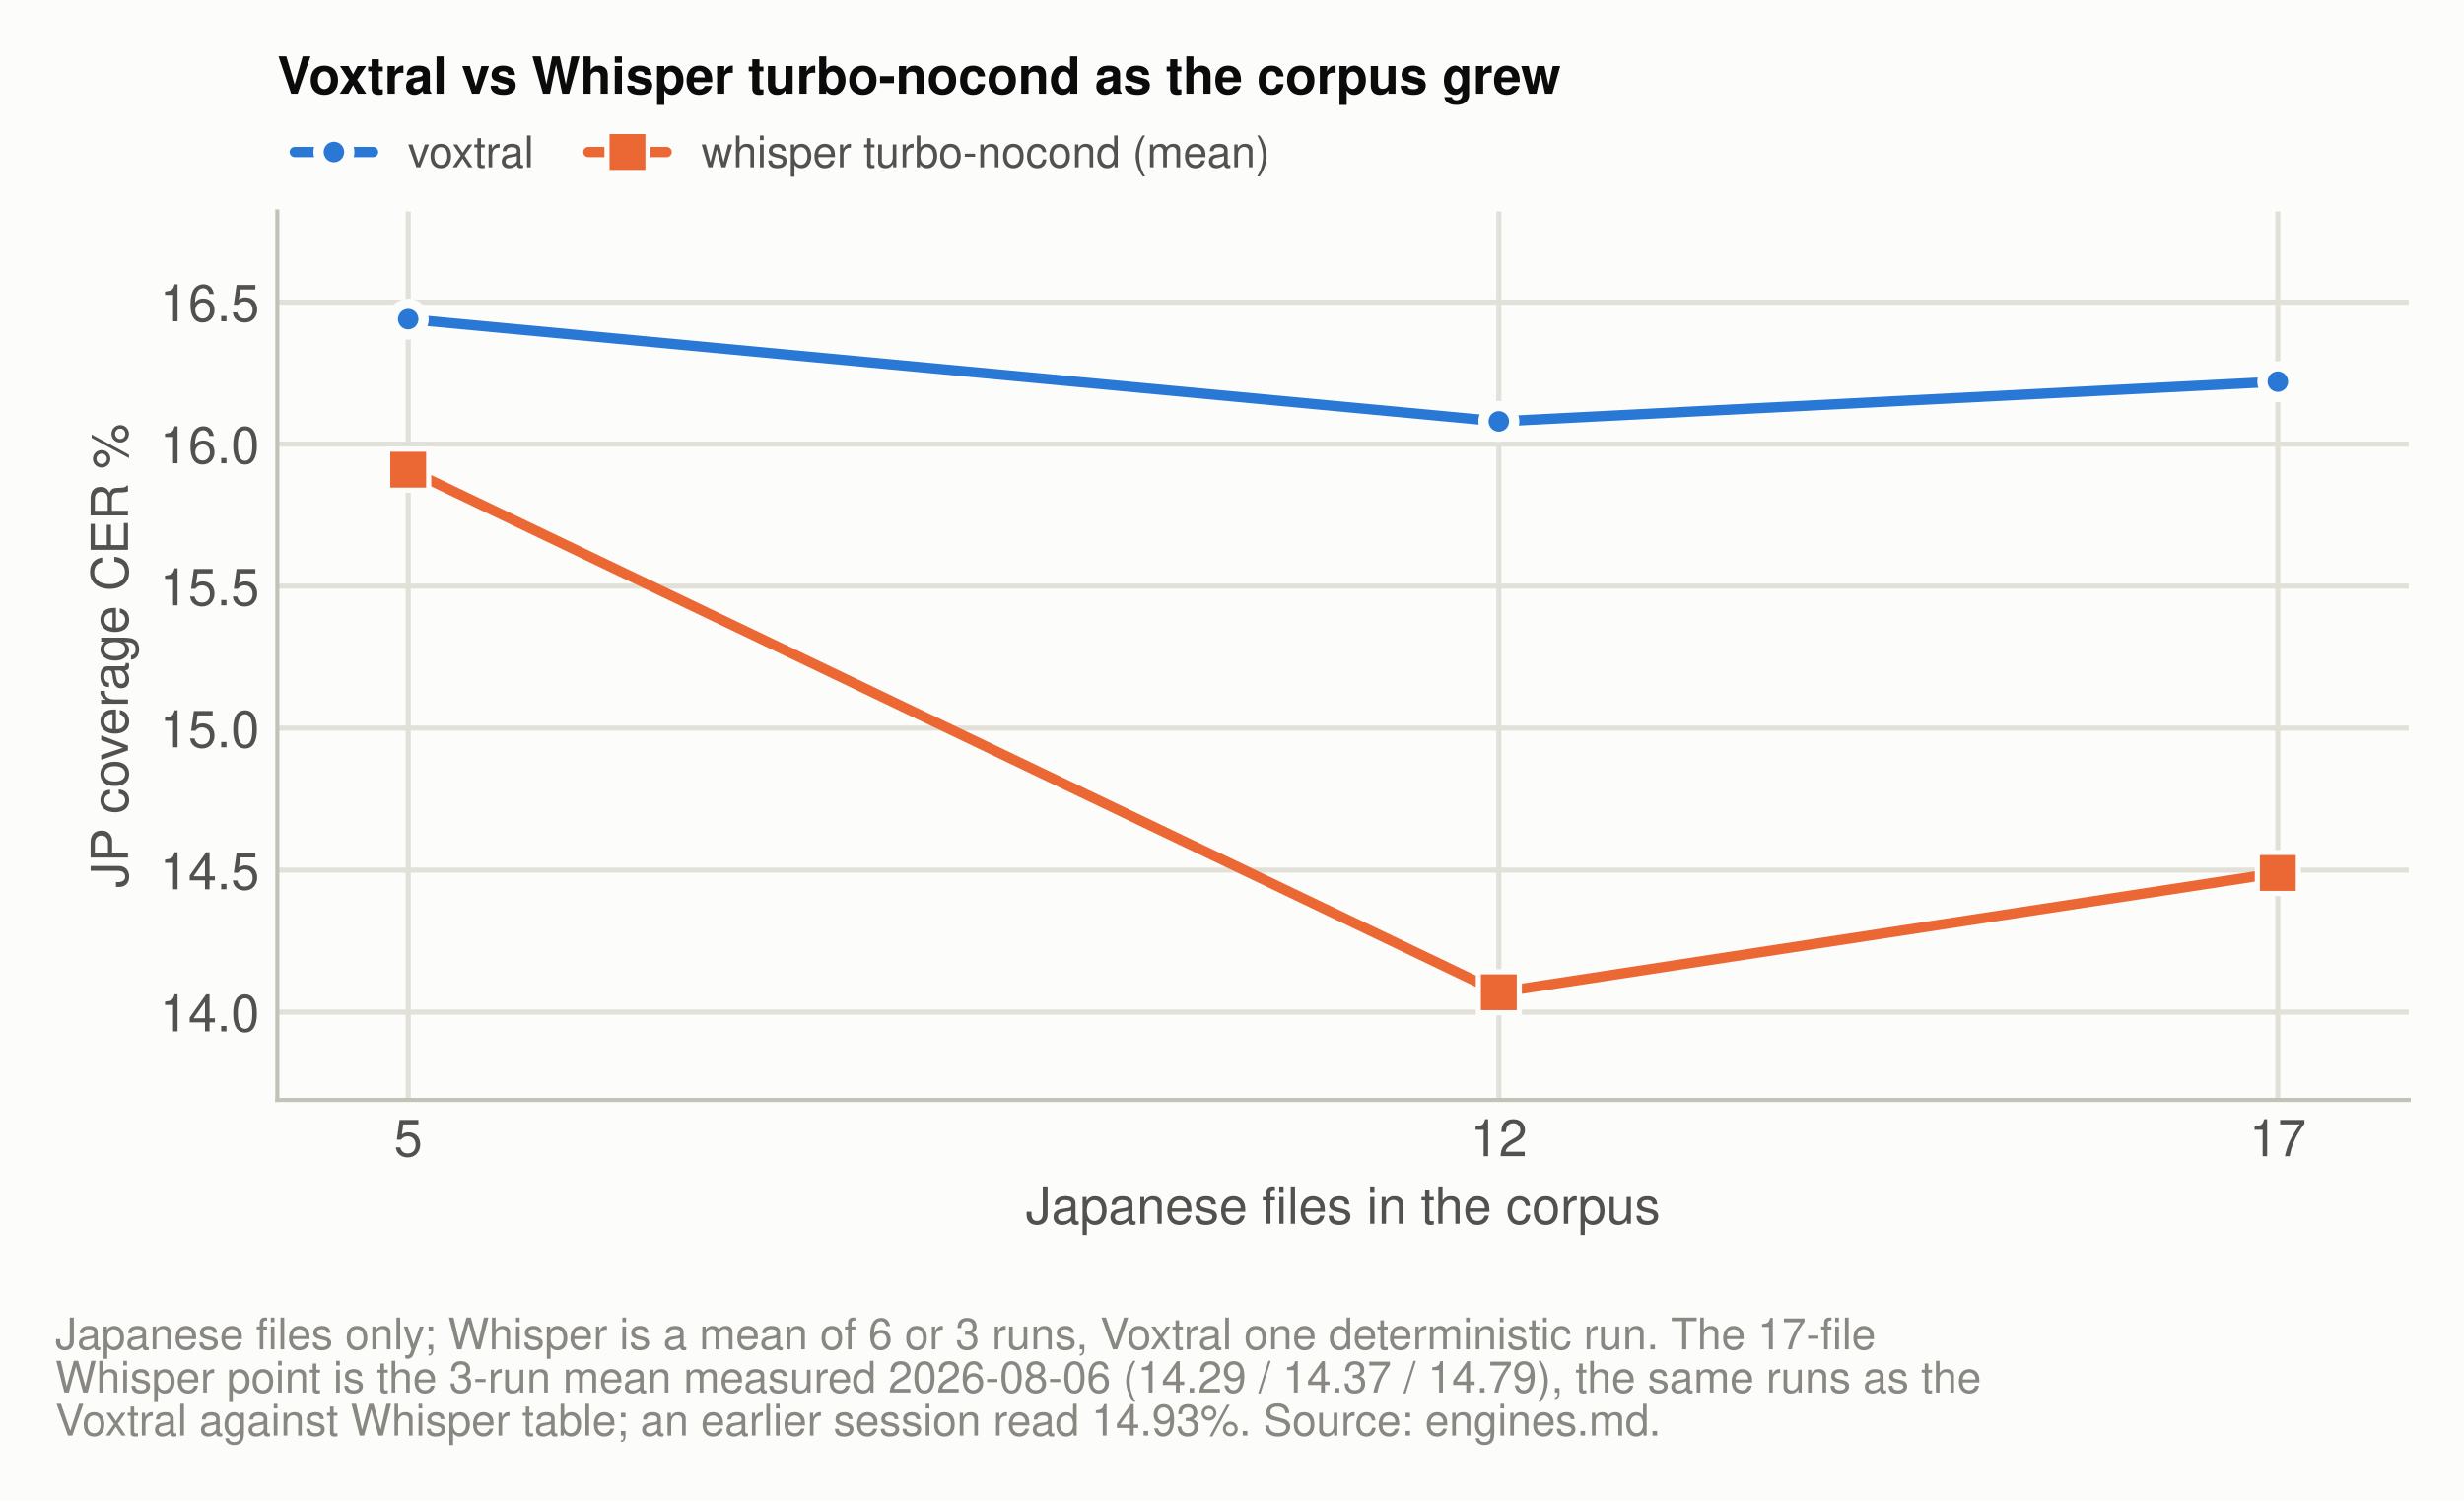
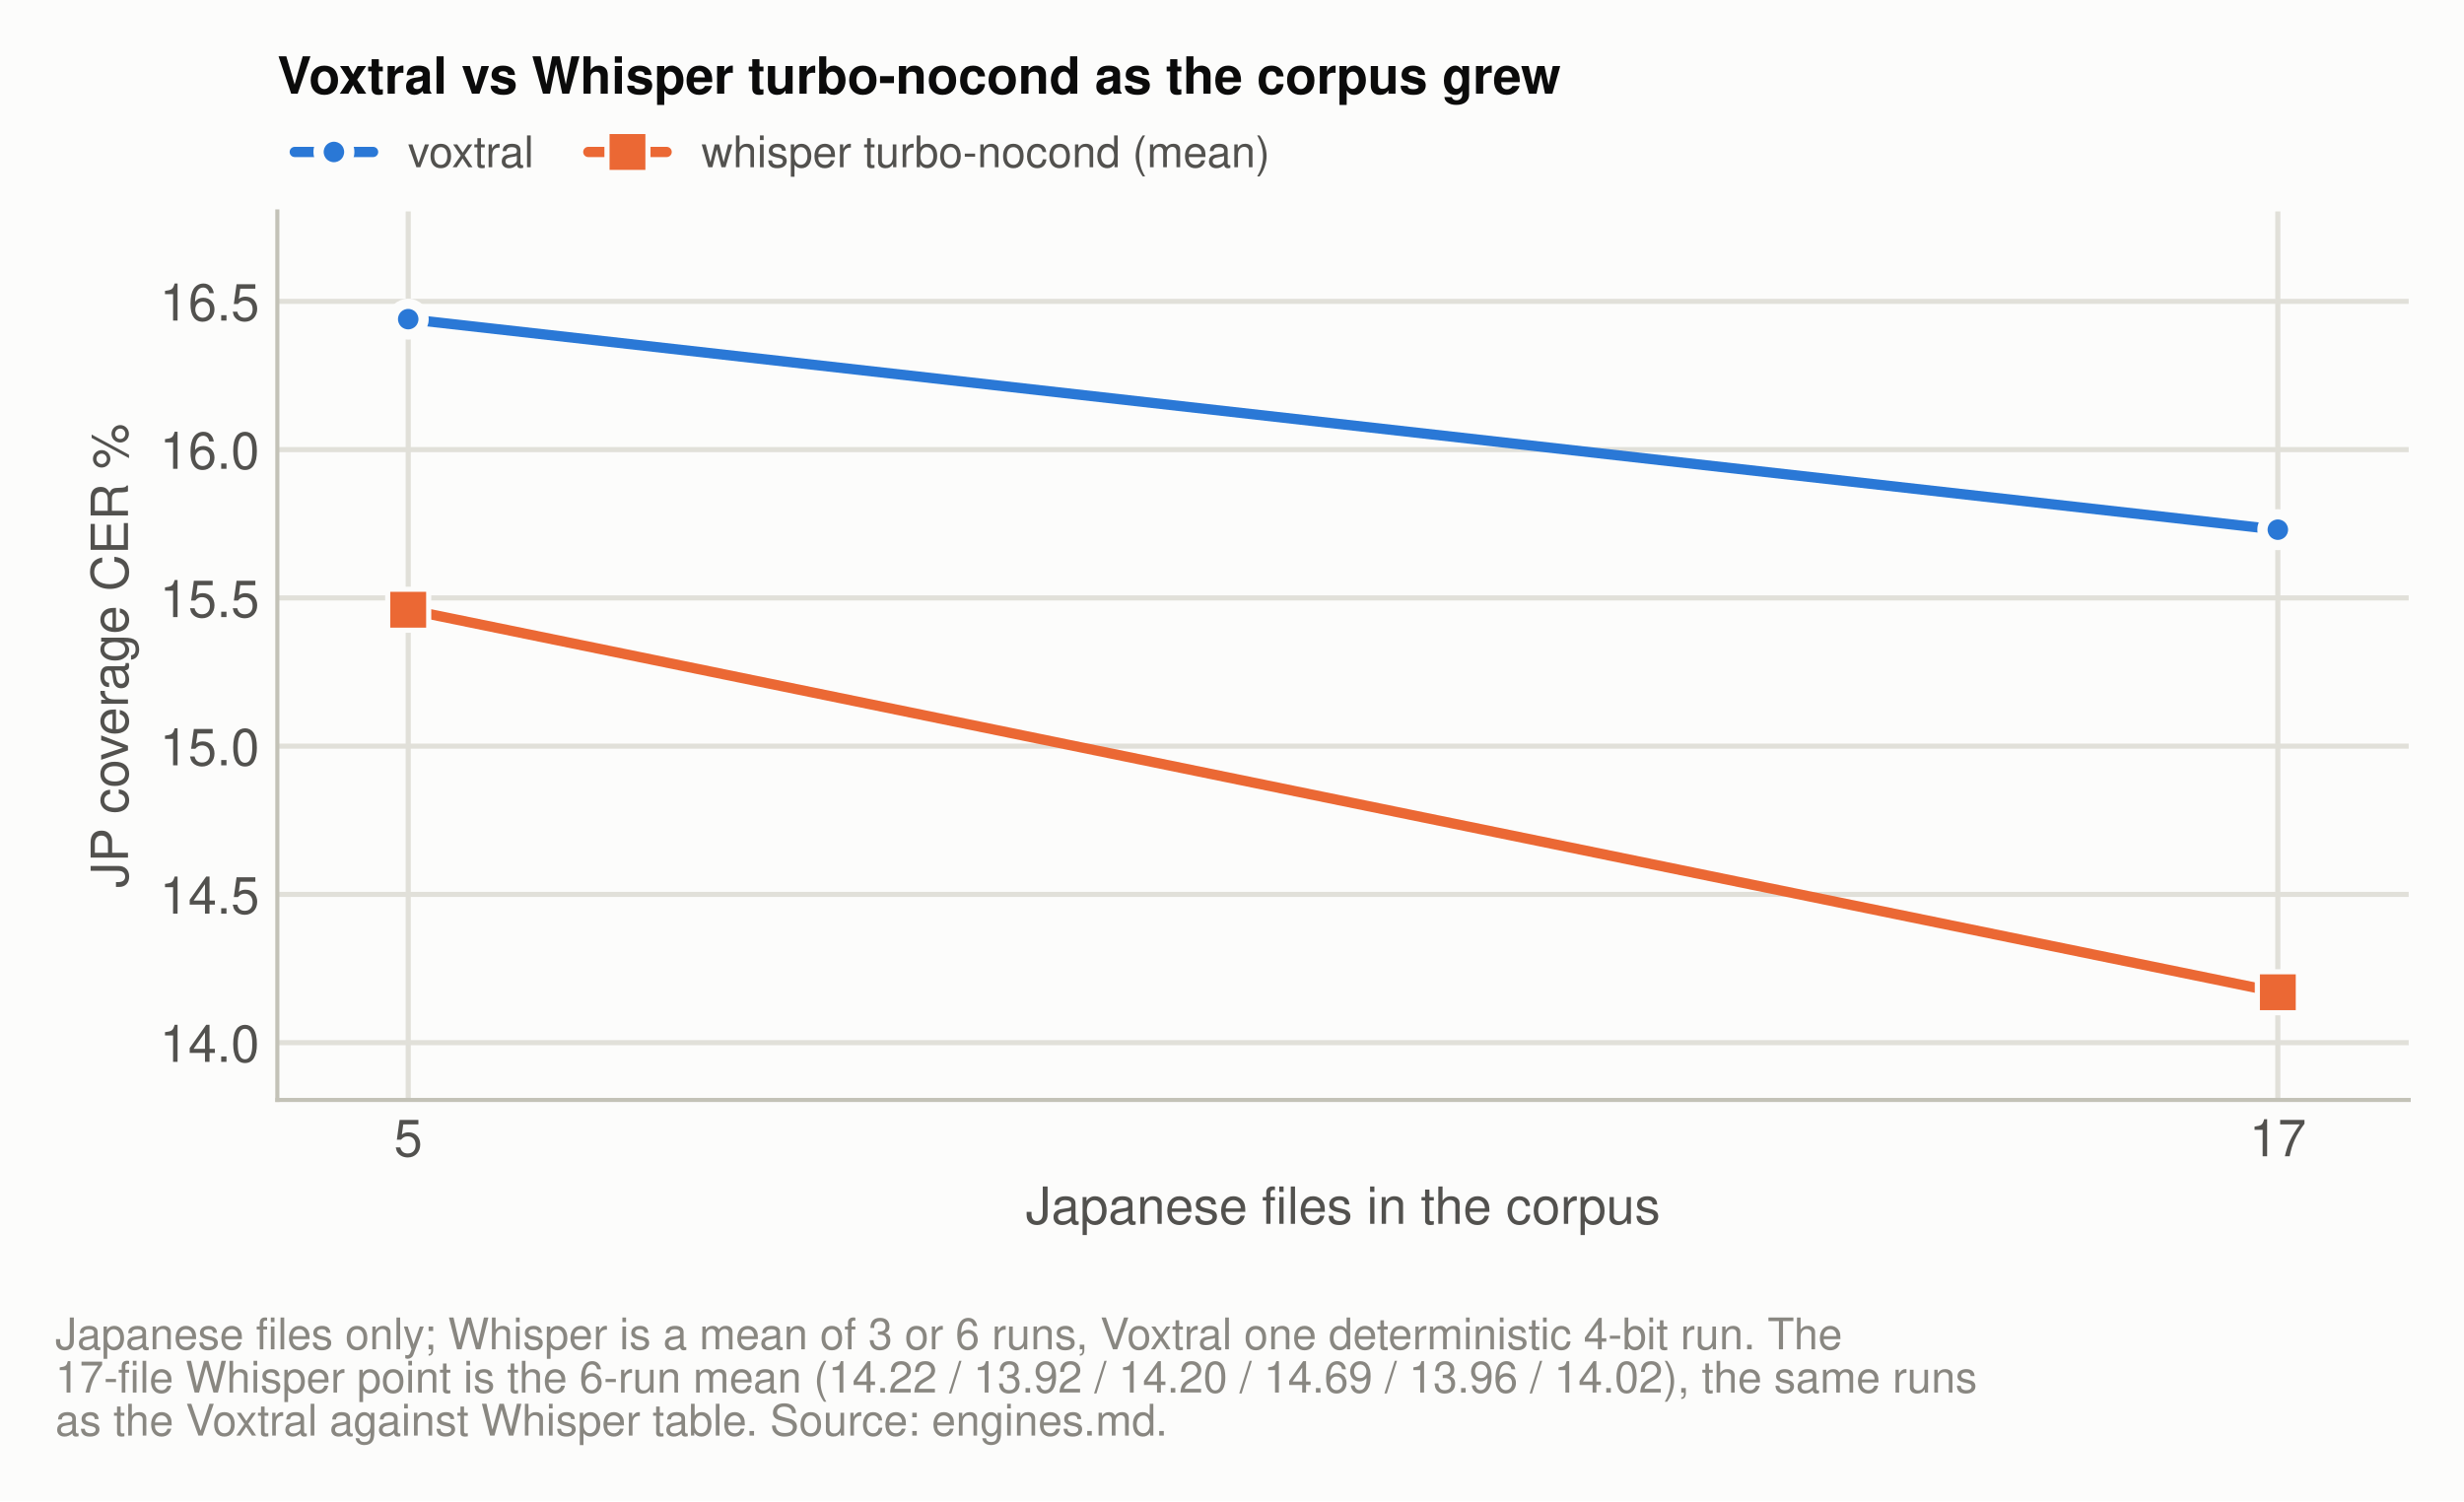
<svg xmlns="http://www.w3.org/2000/svg" xmlns:xlink="http://www.w3.org/1999/xlink" width="481.248pt" height="293.199pt" viewBox="0 0 481.248 293.199" version="1.1">
  <defs>
    <style type="text/css">*{stroke-linejoin: round; stroke-linecap: butt}</style>
  </defs>
  <g id="figure_1">
    <g id="patch_1">
      <path d="M 0 293.199  L 481.248 293.199  L 481.248 0  L 0 0  z " style="fill: #fcfcfb" />
    </g>
    <g id="axes_1">
      <g id="patch_2">
        <path d="M 54.168 214.841  L 470.448 214.841  L 470.448 41.3  L 54.168 41.3  z " style="fill: #fcfcfb" />
      </g>
      <g id="matplotlib.axis_1">
        <g id="xtick_1">
          <g id="line2d_1">
            <path d="M 79.729 214.841  L 79.729 41.3  " clip-path="url(#p7130e37392)" style="fill: none; stroke: #e1e0d9; stroke-linecap: round" />
          </g>
          <g id="line2d_2" />
          <g id="text_1">
            <text style="font-size: 10px; font-family: 'Helvetica', 'Arial', 'DejaVu Sans'; text-anchor: middle; fill: #52514e" x="79.729" y="225.841" transform="rotate(-0 79.72905 225.8408)">5</text>
          </g>
        </g>
        <g id="xtick_2">
          <g id="line2d_3">
-             <path d="M 292.738 214.841  L 292.738 41.3  " clip-path="url(#p7130e37392)" style="fill: none; stroke: #e1e0d9; stroke-linecap: round" />
+             <path d="M 444.887 214.841  L 444.887 41.3  " clip-path="url(#p7130e37392)" style="fill: none; stroke: #e1e0d9; stroke-linecap: round" />
          </g>
          <g id="line2d_4" />
          <g id="text_2">
-             <text style="font-size: 10px; font-family: 'Helvetica', 'Arial', 'DejaVu Sans'; text-anchor: middle; fill: #52514e" x="292.738" y="225.841" transform="rotate(-0 292.7378 225.8408)">12</text>
-           </g>
-         </g>
-         <g id="xtick_3">
-           <g id="line2d_5">
-             <path d="M 444.887 214.841  L 444.887 41.3  " clip-path="url(#p7130e37392)" style="fill: none; stroke: #e1e0d9; stroke-linecap: round" />
-           </g>
-           <g id="line2d_6" />
-           <g id="text_3">
            <text style="font-size: 10px; font-family: 'Helvetica', 'Arial', 'DejaVu Sans'; text-anchor: middle; fill: #52514e" x="444.887" y="225.841" transform="rotate(-0 444.8869 225.8408)">17</text>
          </g>
        </g>
-         <g id="text_4">
+         <g id="text_3">
          <text style="font-size: 10px; font-family: 'Helvetica', 'Arial', 'DejaVu Sans'; text-anchor: middle; fill: #52514e" x="262.308" y="239.04" transform="rotate(-0 262.308 239.04)">Japanese files in the corpus</text>
        </g>
      </g>
      <g id="matplotlib.axis_2">
        <g id="ytick_1">
+           <g id="line2d_5">
+             <path d="M 54.168 203.651  L 470.448 203.651  " clip-path="url(#p7130e37392)" style="fill: none; stroke: #e1e0d9; stroke-linecap: round" />
+           </g>
+           <g id="line2d_6" />
+           <g id="text_4">
+             <text style="font-size: 10px; font-family: 'Helvetica', 'Arial', 'DejaVu Sans'; text-anchor: end; fill: #52514e" x="50.668" y="207.401" transform="rotate(-0 50.668 207.4013)">14.0</text>
+           </g>
+         </g>
+         <g id="ytick_2">
          <g id="line2d_7">
-             <path d="M 54.168 197.689  L 470.448 197.689  " clip-path="url(#p7130e37392)" style="fill: none; stroke: #e1e0d9; stroke-linecap: round" />
+             <path d="M 54.168 174.693  L 470.448 174.693  " clip-path="url(#p7130e37392)" style="fill: none; stroke: #e1e0d9; stroke-linecap: round" />
          </g>
          <g id="line2d_8" />
          <g id="text_5">
-             <text style="font-size: 10px; font-family: 'Helvetica', 'Arial', 'DejaVu Sans'; text-anchor: end; fill: #52514e" x="50.668" y="201.439" transform="rotate(-0 50.668 201.4386)">14.0</text>
+             <text style="font-size: 10px; font-family: 'Helvetica', 'Arial', 'DejaVu Sans'; text-anchor: end; fill: #52514e" x="50.668" y="178.443" transform="rotate(-0 50.668 178.4431)">14.5</text>
          </g>
        </g>
-         <g id="ytick_2">
+         <g id="ytick_3">
          <g id="line2d_9">
-             <path d="M 54.168 169.952  L 470.448 169.952  " clip-path="url(#p7130e37392)" style="fill: none; stroke: #e1e0d9; stroke-linecap: round" />
+             <path d="M 54.168 145.735  L 470.448 145.735  " clip-path="url(#p7130e37392)" style="fill: none; stroke: #e1e0d9; stroke-linecap: round" />
          </g>
          <g id="line2d_10" />
          <g id="text_6">
-             <text style="font-size: 10px; font-family: 'Helvetica', 'Arial', 'DejaVu Sans'; text-anchor: end; fill: #52514e" x="50.668" y="173.702" transform="rotate(-0 50.668 173.7023)">14.5</text>
+             <text style="font-size: 10px; font-family: 'Helvetica', 'Arial', 'DejaVu Sans'; text-anchor: end; fill: #52514e" x="50.668" y="149.485" transform="rotate(-0 50.668 149.4849)">15.0</text>
          </g>
        </g>
-         <g id="ytick_3">
+         <g id="ytick_4">
          <g id="line2d_11">
-             <path d="M 54.168 142.216  L 470.448 142.216  " clip-path="url(#p7130e37392)" style="fill: none; stroke: #e1e0d9; stroke-linecap: round" />
+             <path d="M 54.168 116.777  L 470.448 116.777  " clip-path="url(#p7130e37392)" style="fill: none; stroke: #e1e0d9; stroke-linecap: round" />
          </g>
          <g id="line2d_12" />
          <g id="text_7">
-             <text style="font-size: 10px; font-family: 'Helvetica', 'Arial', 'DejaVu Sans'; text-anchor: end; fill: #52514e" x="50.668" y="145.966" transform="rotate(-0 50.668 145.9659)">15.0</text>
+             <text style="font-size: 10px; font-family: 'Helvetica', 'Arial', 'DejaVu Sans'; text-anchor: end; fill: #52514e" x="50.668" y="120.527" transform="rotate(-0 50.668 120.5267)">15.5</text>
          </g>
        </g>
-         <g id="ytick_4">
+         <g id="ytick_5">
          <g id="line2d_13">
-             <path d="M 54.168 114.48  L 470.448 114.48  " clip-path="url(#p7130e37392)" style="fill: none; stroke: #e1e0d9; stroke-linecap: round" />
+             <path d="M 54.168 87.818  L 470.448 87.818  " clip-path="url(#p7130e37392)" style="fill: none; stroke: #e1e0d9; stroke-linecap: round" />
          </g>
          <g id="line2d_14" />
          <g id="text_8">
-             <text style="font-size: 10px; font-family: 'Helvetica', 'Arial', 'DejaVu Sans'; text-anchor: end; fill: #52514e" x="50.668" y="118.23" transform="rotate(-0 50.668 118.2296)">15.5</text>
+             <text style="font-size: 10px; font-family: 'Helvetica', 'Arial', 'DejaVu Sans'; text-anchor: end; fill: #52514e" x="50.668" y="91.568" transform="rotate(-0 50.668 91.56847)">16.0</text>
          </g>
        </g>
-         <g id="ytick_5">
+         <g id="ytick_6">
          <g id="line2d_15">
-             <path d="M 54.168 86.743  L 470.448 86.743  " clip-path="url(#p7130e37392)" style="fill: none; stroke: #e1e0d9; stroke-linecap: round" />
+             <path d="M 54.168 58.86  L 470.448 58.86  " clip-path="url(#p7130e37392)" style="fill: none; stroke: #e1e0d9; stroke-linecap: round" />
          </g>
          <g id="line2d_16" />
          <g id="text_9">
-             <text style="font-size: 10px; font-family: 'Helvetica', 'Arial', 'DejaVu Sans'; text-anchor: end; fill: #52514e" x="50.668" y="90.493" transform="rotate(-0 50.668 90.49323)">16.0</text>
+             <text style="font-size: 10px; font-family: 'Helvetica', 'Arial', 'DejaVu Sans'; text-anchor: end; fill: #52514e" x="50.668" y="62.61" transform="rotate(-0 50.668 62.61026)">16.5</text>
          </g>
        </g>
-         <g id="ytick_6">
-           <g id="line2d_17">
-             <path d="M 54.168 59.007  L 470.448 59.007  " clip-path="url(#p7130e37392)" style="fill: none; stroke: #e1e0d9; stroke-linecap: round" />
-           </g>
-           <g id="line2d_18" />
-           <g id="text_10">
-             <text style="font-size: 10px; font-family: 'Helvetica', 'Arial', 'DejaVu Sans'; text-anchor: end; fill: #52514e" x="50.668" y="62.757" transform="rotate(-0 50.668 62.75688)">16.5</text>
-           </g>
-         </g>
-         <g id="text_11">
+         <g id="text_10">
          <text style="font-size: 10px; font-family: 'Helvetica', 'Arial', 'DejaVu Sans'; text-anchor: middle; fill: #52514e" x="24.995" y="128.07" transform="rotate(-90 24.99456 128.0704)">JP coverage CER %</text>
        </g>
      </g>
      <g id="patch_3">
        <path d="M 54.168 214.841  L 54.168 41.3  " style="fill: none; stroke: #c3c2b7; stroke-width: 0.8; stroke-linejoin: miter; stroke-linecap: square" />
      </g>
      <g id="patch_4">
        <path d="M 54.168 214.841  L 470.448 214.841  " style="fill: none; stroke: #c3c2b7; stroke-width: 0.8; stroke-linejoin: miter; stroke-linecap: square" />
      </g>
-       <g id="line2d_19">
-         <path d="M 79.729 62.335  L 292.738 82.305  L 444.887 74.539  " clip-path="url(#p7130e37392)" style="fill: none; stroke: #2a78d6; stroke-width: 2; stroke-linecap: round" />
+       <g id="line2d_17">
+         <path d="M 79.729 62.335  L 444.887 103.456  " clip-path="url(#p7130e37392)" style="fill: none; stroke: #2a78d6; stroke-width: 2; stroke-linecap: round" />
        <defs>
          <path id="m18ba76b1aa" d="M 0 3  C 0.796 3 1.559 2.684 2.121 2.121  C 2.684 1.559 3 0.796 3 0  C 3 -0.796 2.684 -1.559 2.121 -2.121  C 1.559 -2.684 0.796 -3 0 -3  C -0.796 -3 -1.559 -2.684 -2.121 -2.121  C -2.684 -1.559 -3 -0.796 -3 0  C -3 0.796 -2.684 1.559 -2.121 2.121  C -1.559 2.684 -0.796 3 0 3  z " style="stroke: #fcfcfb; stroke-width: 2" />
        </defs>
        <g clip-path="url(#p7130e37392)">
          <use xlink:href="#m18ba76b1aa" x="79.729" y="62.335" style="fill: #2a78d6; stroke: #fcfcfb; stroke-width: 2" />
-           <use xlink:href="#m18ba76b1aa" x="292.738" y="82.305" style="fill: #2a78d6; stroke: #fcfcfb; stroke-width: 2" />
-           <use xlink:href="#m18ba76b1aa" x="444.887" y="74.539" style="fill: #2a78d6; stroke: #fcfcfb; stroke-width: 2" />
+           <use xlink:href="#m18ba76b1aa" x="444.887" y="103.456" style="fill: #2a78d6; stroke: #fcfcfb; stroke-width: 2" />
        </g>
      </g>
-       <g id="line2d_20">
-         <path d="M 79.729 91.736  L 292.738 193.806  L 444.887 170.507  " clip-path="url(#p7130e37392)" style="fill: none; stroke: #eb6834; stroke-width: 2; stroke-linecap: round" />
+       <g id="line2d_18">
+         <path d="M 79.729 119.093  L 444.887 193.806  " clip-path="url(#p7130e37392)" style="fill: none; stroke: #eb6834; stroke-width: 2; stroke-linecap: round" />
        <defs>
          <path id="m658b94c491" d="M -4 4  L 4 4  L 4 -4  L -4 -4  z " style="stroke: #fcfcfb; stroke-linejoin: miter" />
        </defs>
        <g clip-path="url(#p7130e37392)">
-           <use xlink:href="#m658b94c491" x="79.729" y="91.736" style="fill: #eb6834; stroke: #fcfcfb; stroke-linejoin: miter" />
-           <use xlink:href="#m658b94c491" x="292.738" y="193.806" style="fill: #eb6834; stroke: #fcfcfb; stroke-linejoin: miter" />
-           <use xlink:href="#m658b94c491" x="444.887" y="170.507" style="fill: #eb6834; stroke: #fcfcfb; stroke-linejoin: miter" />
+           <use xlink:href="#m658b94c491" x="79.729" y="119.093" style="fill: #eb6834; stroke: #fcfcfb; stroke-linejoin: miter" />
+           <use xlink:href="#m658b94c491" x="444.887" y="193.806" style="fill: #eb6834; stroke: #fcfcfb; stroke-linejoin: miter" />
        </g>
      </g>
-       <g id="text_12">
+       <g id="text_11">
        <text style="font-weight: 700; font-size: 10px; font-family: 'Helvetica', 'Arial', 'DejaVu Sans'; text-anchor: start; fill: #0b0b0b" x="54.168" y="18.3" transform="rotate(-0 54.168 18.3)">Voxtral vs Whisper turbo-nocond as the corpus grew</text>
      </g>
      <g id="legend_1">
-         <g id="line2d_21">
+         <g id="line2d_19">
          <path d="M 57.568 29.682  L 65.218 29.682  L 72.868 29.682  " style="fill: none; stroke: #2a78d6; stroke-width: 2; stroke-linecap: round" />
          <g>
            <use xlink:href="#m18ba76b1aa" x="65.218" y="29.682" style="fill: #2a78d6; stroke: #fcfcfb; stroke-width: 2" />
          </g>
        </g>
-         <g id="text_13">
+         <g id="text_12">
          <text style="font-size: 8.5px; font-family: 'Helvetica', 'Arial', 'DejaVu Sans'; text-anchor: start; fill: #52514e" x="79.668" y="32.657" transform="rotate(-0 79.668 32.65747)">voxtral</text>
        </g>
-         <g id="line2d_22">
+         <g id="line2d_20">
          <path d="M 114.902 29.682  L 122.552 29.682  L 130.202 29.682  " style="fill: none; stroke: #eb6834; stroke-width: 2; stroke-linecap: round" />
          <g>
            <use xlink:href="#m658b94c491" x="122.552" y="29.682" style="fill: #eb6834; stroke: #fcfcfb; stroke-linejoin: miter" />
          </g>
        </g>
-         <g id="text_14">
+         <g id="text_13">
          <text style="font-size: 8.5px; font-family: 'Helvetica', 'Arial', 'DejaVu Sans'; text-anchor: start; fill: #52514e" x="137.002" y="32.657" transform="rotate(-0 137.0018 32.65747)">whisper turbo-nocond (mean)</text>
        </g>
      </g>
    </g>
-     <g id="text_15">
-       <text style="font-size: 8.5px; font-family: 'Helvetica', 'Arial', 'DejaVu Sans'; fill: #898781" transform="translate(10.8 263.5416)">Japanese files only; Whisper is a mean of 6 or 3 runs, Voxtral one deterministic run. The 17-file</text>
-       <text style="font-size: 8.5px; font-family: 'Helvetica', 'Arial', 'DejaVu Sans'; fill: #898781" transform="translate(10.8 271.9919)">Whisper point is the 3-run mean measured 2026-08-06 (14.29 / 14.37 / 14.79), the same runs as the</text>
-       <text style="font-size: 8.5px; font-family: 'Helvetica', 'Arial', 'DejaVu Sans'; fill: #898781" transform="translate(10.8 280.3918)">Voxtral against Whisper table; an earlier session read 14.93%. Source: engines.md.</text>
+     <g id="text_14">
+       <text style="font-size: 8.5px; font-family: 'Helvetica', 'Arial', 'DejaVu Sans'; fill: #898781" transform="translate(10.8 263.5416)">Japanese files only; Whisper is a mean of 3 or 6 runs, Voxtral one deterministic 4-bit run. The</text>
+       <text style="font-size: 8.5px; font-family: 'Helvetica', 'Arial', 'DejaVu Sans'; fill: #898781" transform="translate(10.8 271.9919)">17-file Whisper point is the 6-run mean (14.22 / 13.92 / 14.20 / 14.69 / 13.96 / 14.02), the same runs</text>
+       <text style="font-size: 8.5px; font-family: 'Helvetica', 'Arial', 'DejaVu Sans'; fill: #898781" transform="translate(10.8 280.3918)">as the Voxtral against Whisper table. Source: engines.md.</text>
    </g>
  </g>
  <defs>
    <clipPath id="p7130e37392">
      <rect x="54.168" y="41.3" width="416.28" height="173.541" />
    </clipPath>
  </defs>
</svg>
